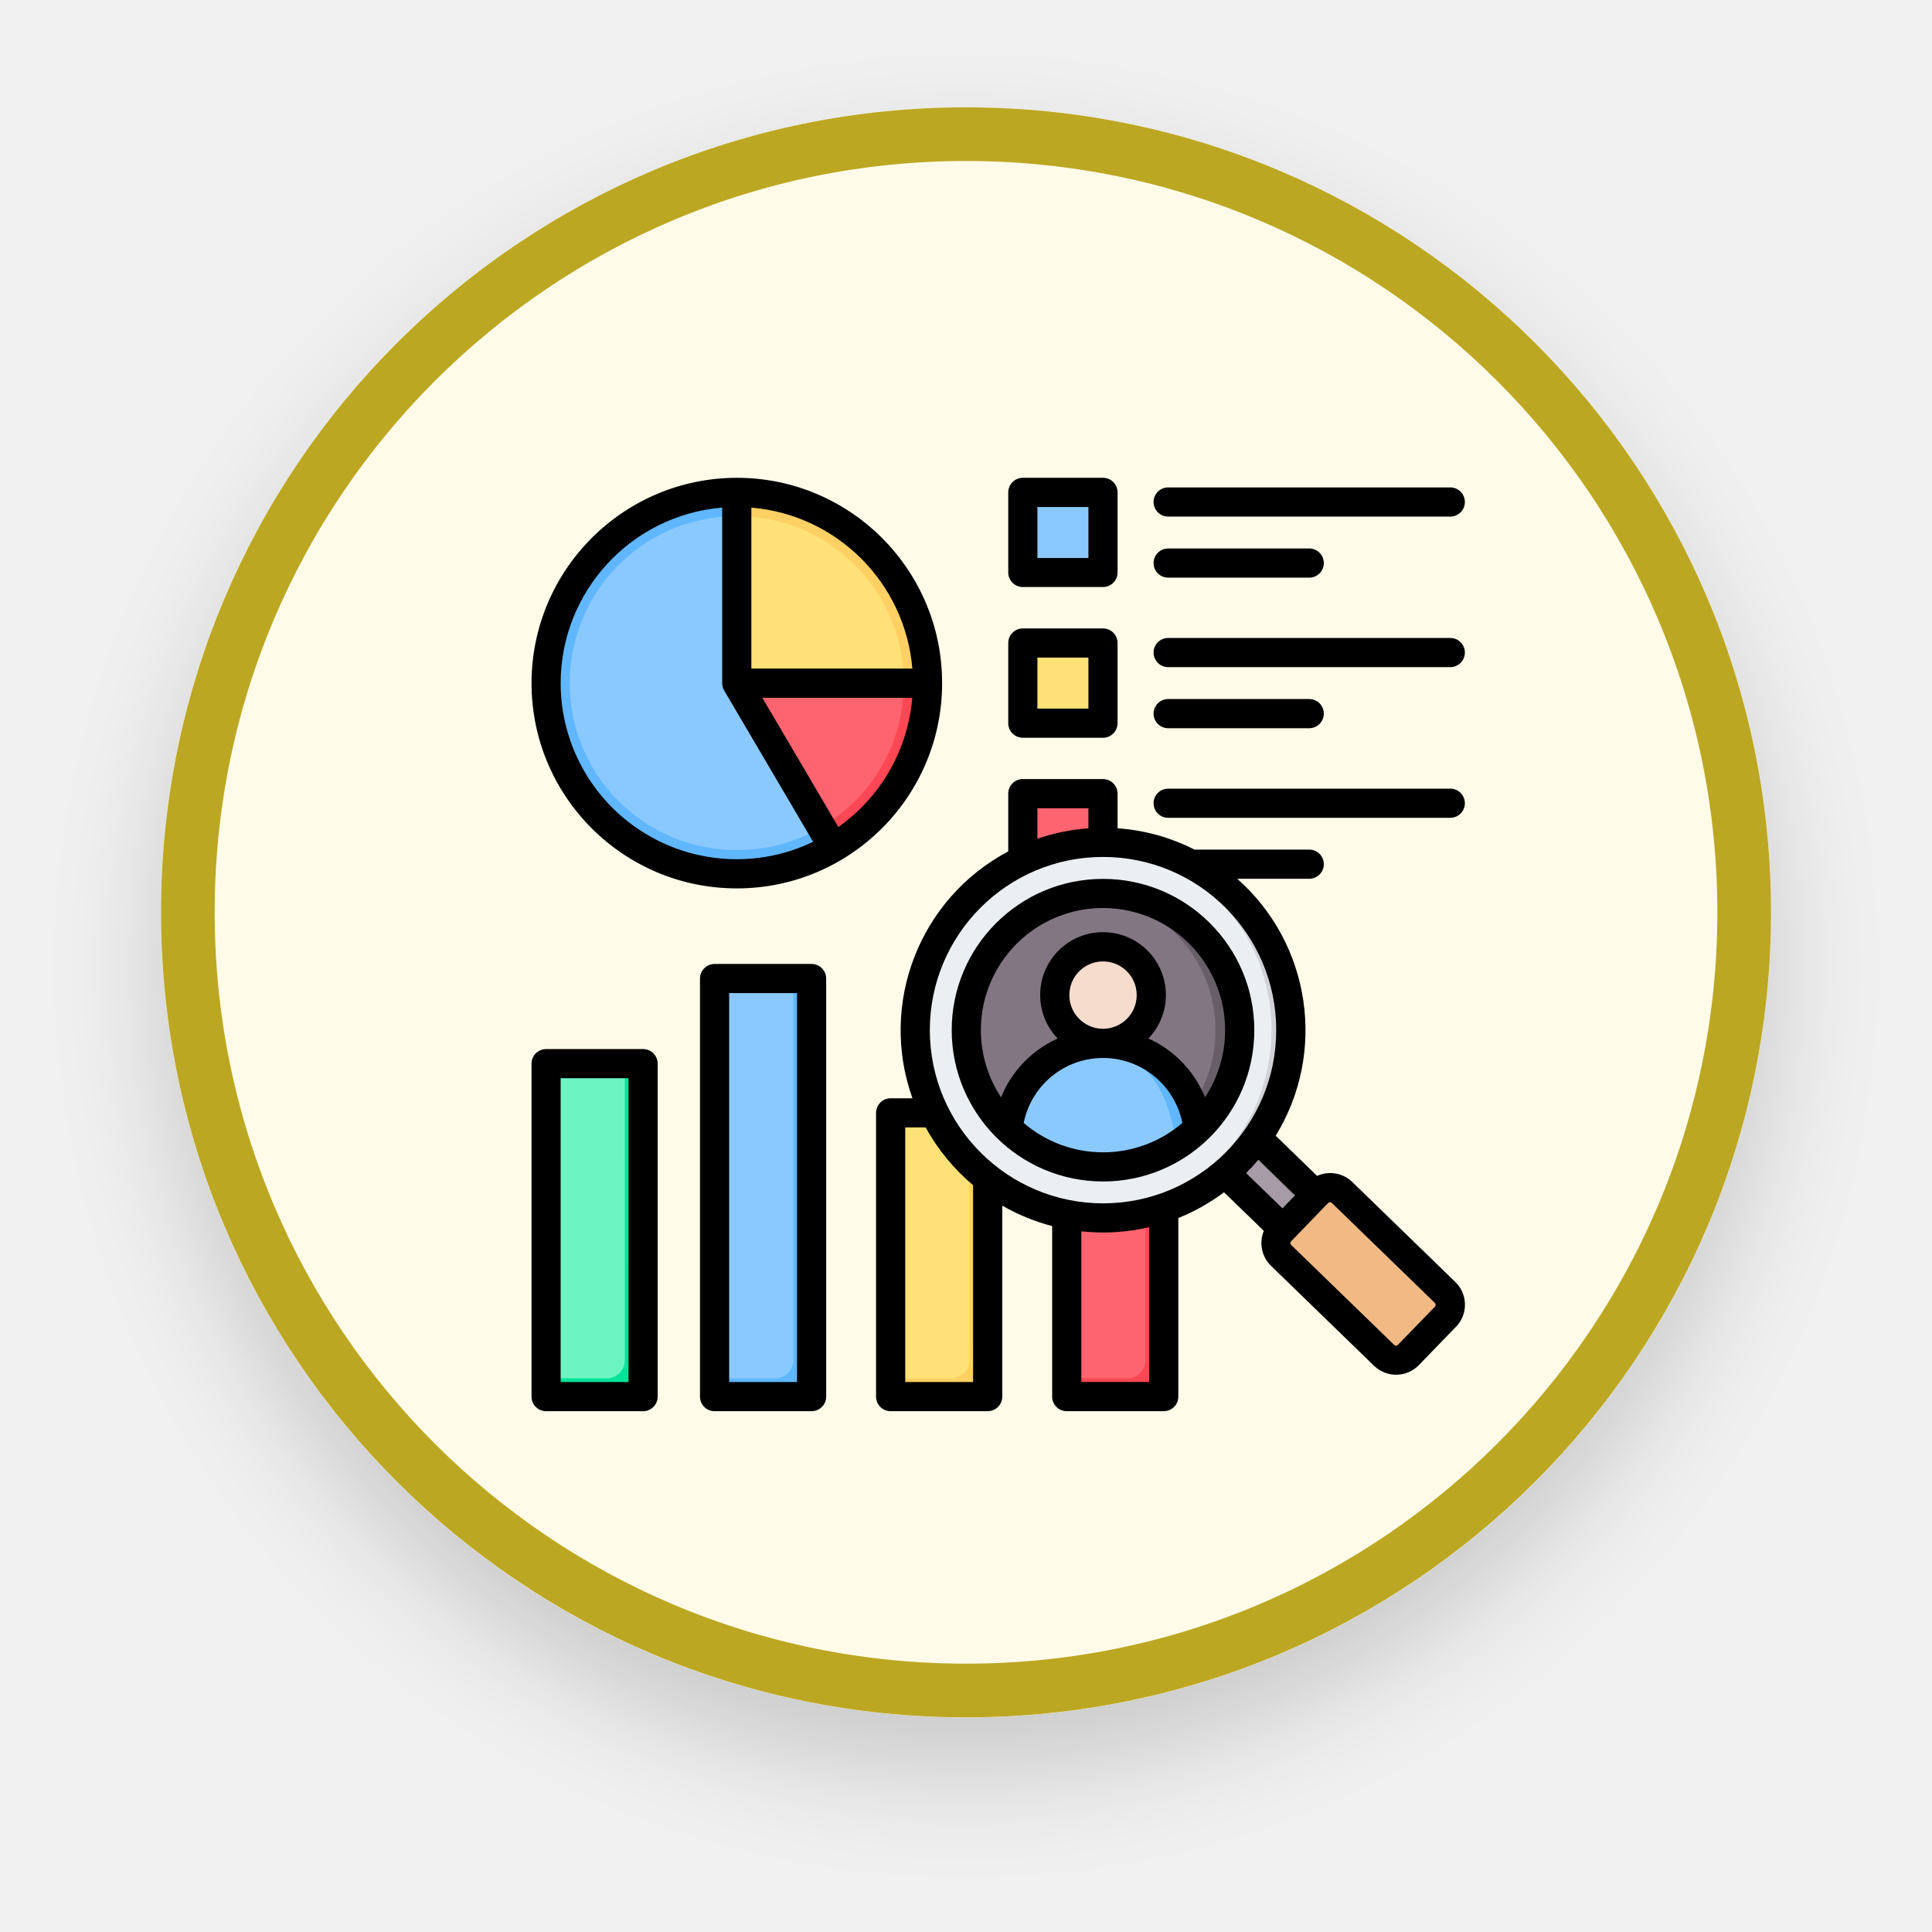
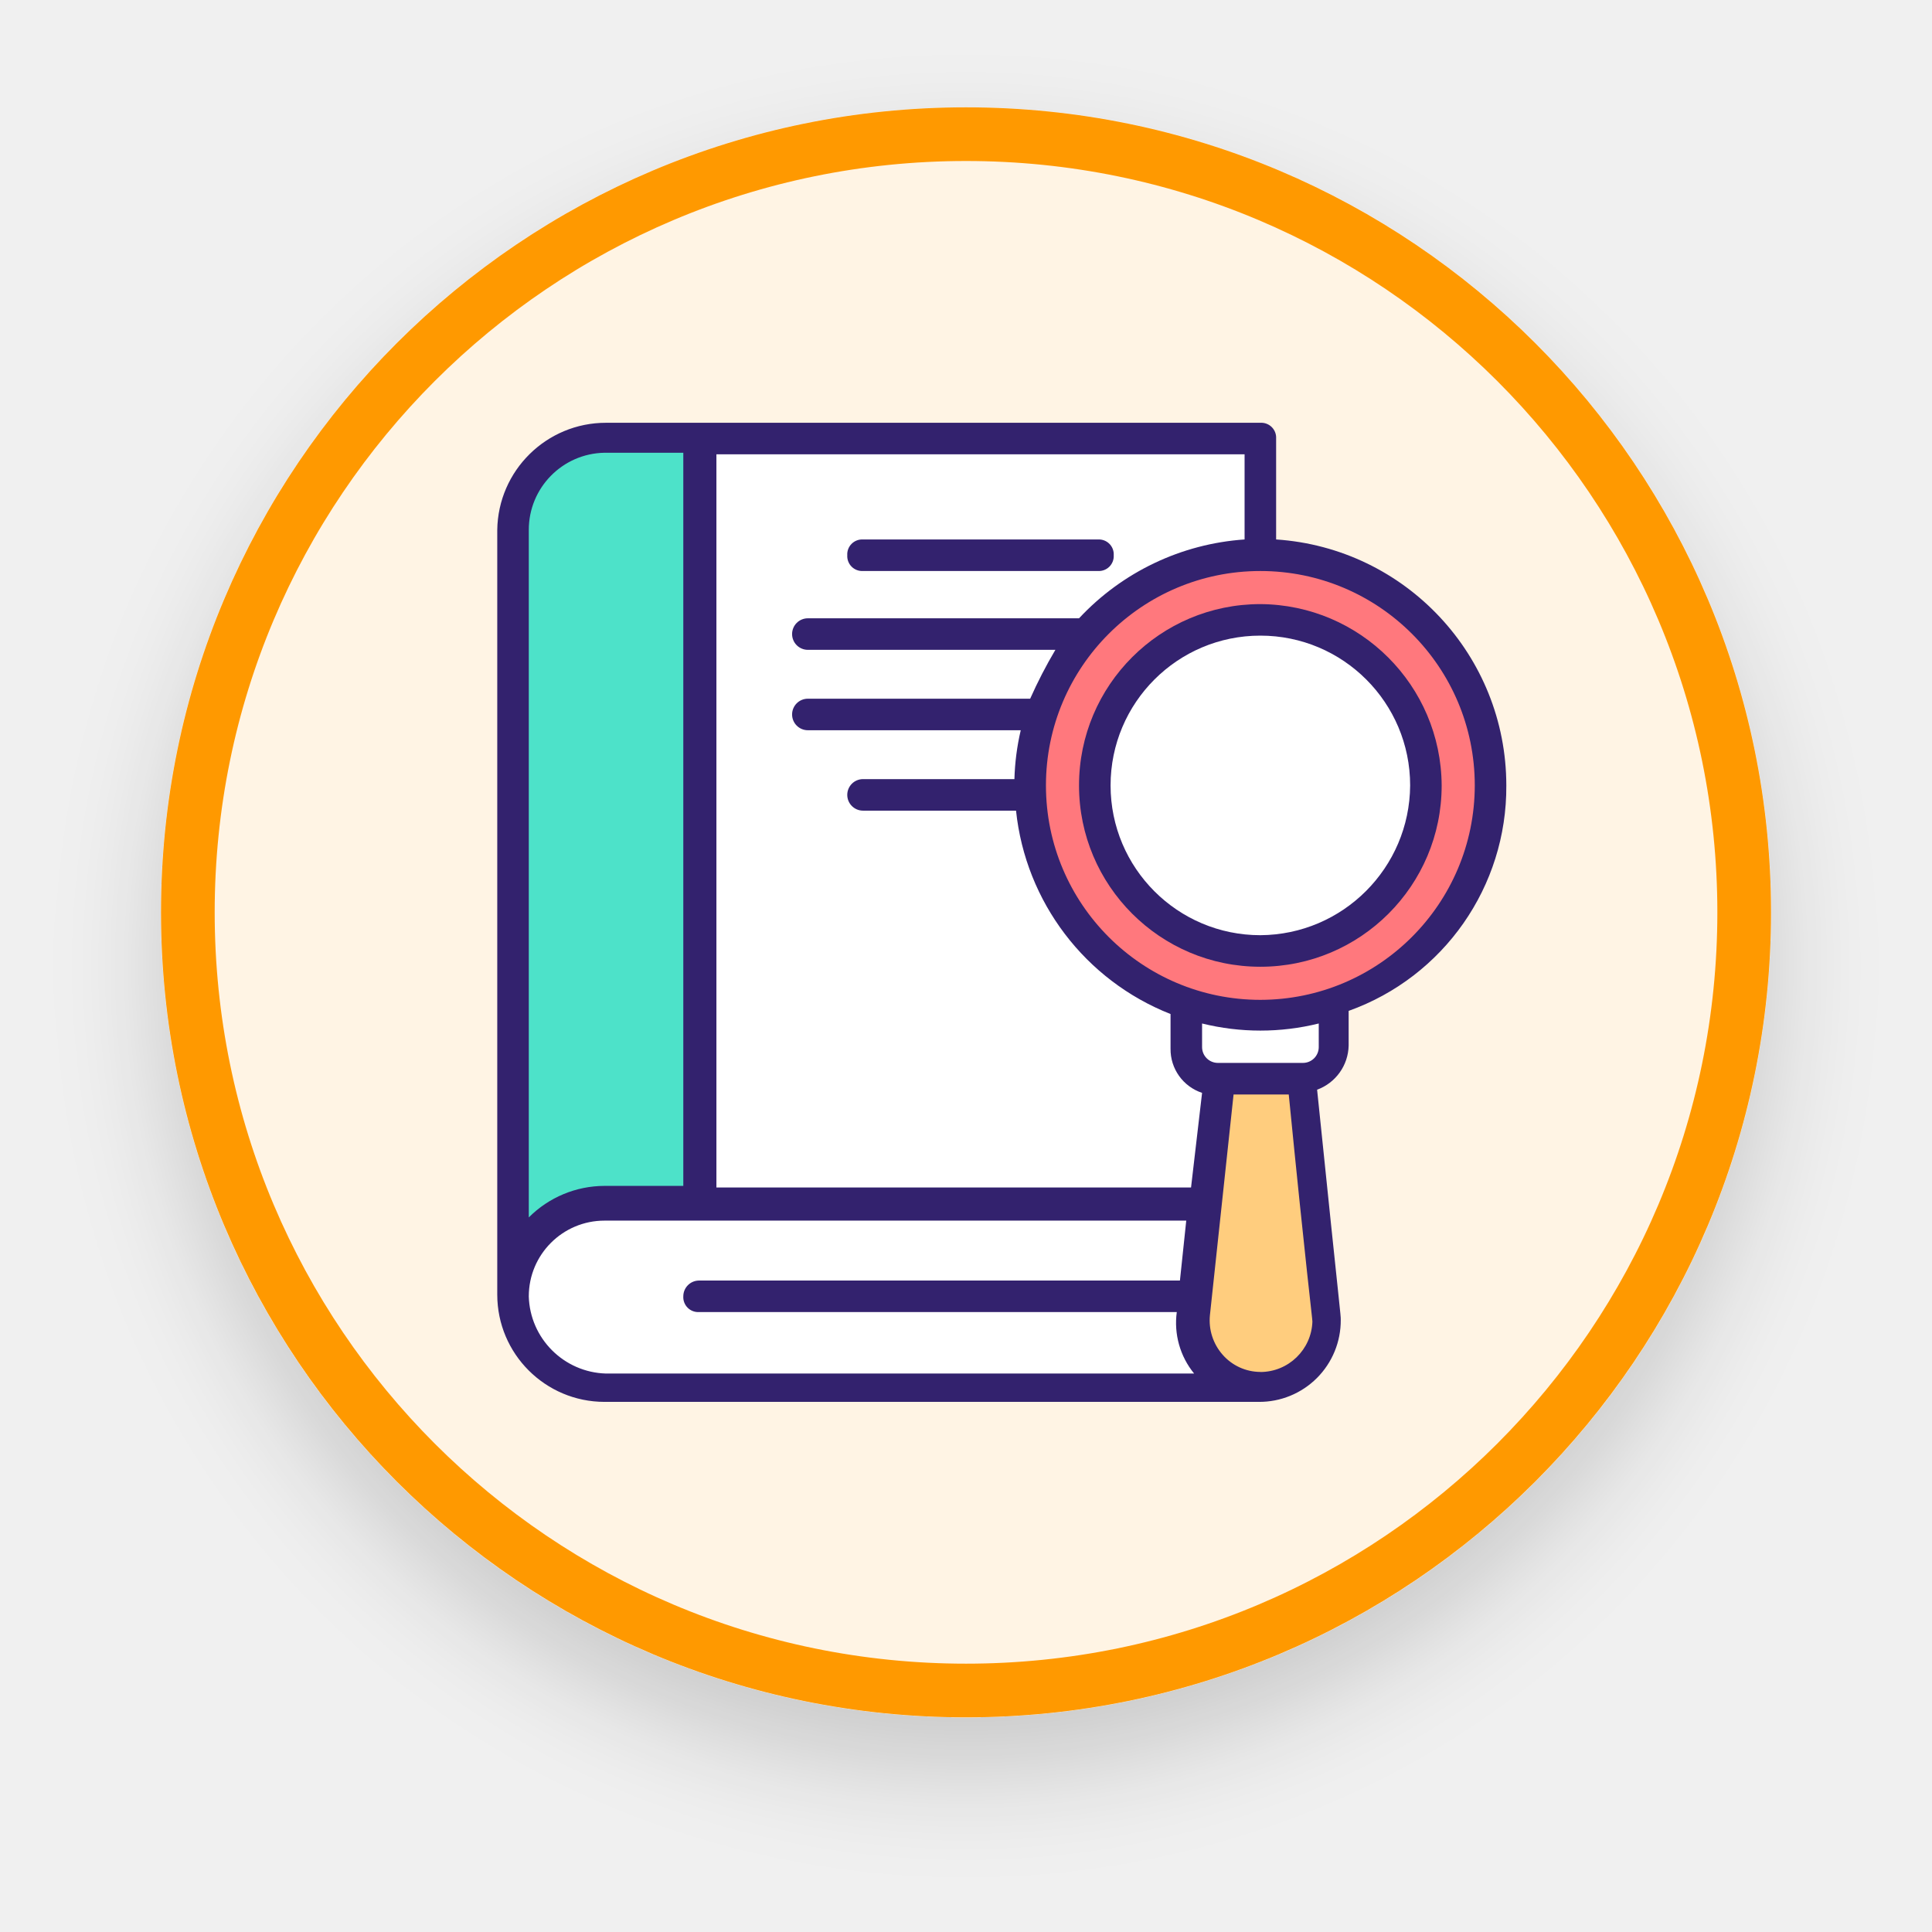
<svg xmlns="http://www.w3.org/2000/svg" width="108" height="108" viewBox="0 0 108 108">
  <defs>
    <filter id="Fondo" x="0" y="0" width="108" height="108" filterUnits="userSpaceOnUse">
      <feOffset dy="3" input="SourceAlpha" />
      <feGaussianBlur stdDeviation="3" result="blur" />
      <feFlood flood-opacity="0.161" />
      <feComposite operator="in" in2="blur" />
      <feComposite in="SourceGraphic" />
    </filter>
  </defs>
-   <g id="Group_1143799" data-name="Group 1143799" transform="translate(-1165.999 -3507)">
-     <g transform="matrix(1, 0, 0, 1, 1166, 3507)" filter="url(#Fondo)">
-       <g id="Fondo-2" data-name="Fondo" transform="translate(9 6)" fill="#fffbe8" stroke="#bca724" stroke-width="3">
-         <circle cx="45" cy="45" r="45" stroke="none" />
-         <circle cx="45" cy="45" r="43.5" fill="none" />
-       </g>
-     </g>
-     <g id="Group_1143798" data-name="Group 1143798" transform="translate(1227.443 3565.41)">
-       <g id="Group_1143797" data-name="Group 1143797" transform="translate(-35.334 -35.298)">
-         <g id="Group_1143792" data-name="Group 1143792" transform="translate(0 0)">
-           <circle id="Ellipse_11573" data-name="Ellipse 11573" cx="10.661" cy="10.661" r="10.661" transform="translate(0 15.074) rotate(-45)" fill="#60b7ff" />
-           <circle id="Ellipse_11574" data-name="Ellipse 11574" cx="9.336" cy="9.336" r="9.336" transform="translate(1.873 15.074) rotate(-45)" fill="#8ac9fe" />
-           <path id="Path_978862" data-name="Path 978862" d="M112.608,112.62h10.661a10.656,10.656,0,0,1-5.33,9.234Z" transform="translate(-97.531 -97.546)" fill="#fd4755" fill-rule="evenodd" />
-           <path id="Path_978863" data-name="Path 978863" d="M112.608,112.62h9.336a9.332,9.332,0,0,1-4.667,8.086Z" transform="translate(-97.531 -97.546)" fill="#fe646f" fill-rule="evenodd" />
-           <path id="Path_978864" data-name="Path 978864" d="M123.269,18.671H112.608V8.01A10.661,10.661,0,0,1,123.269,18.671Z" transform="translate(-97.531 -3.597)" fill="#ffd064" fill-rule="evenodd" />
-           <path id="Path_978865" data-name="Path 978865" d="M121.944,30.344h-9.336V21.008A9.336,9.336,0,0,1,121.944,30.344Z" transform="translate(-97.531 -15.27)" fill="#ffe177" fill-rule="evenodd" />
-         </g>
-         <g id="Group_1143793" data-name="Group 1143793" transform="translate(30.786 4.132)">
-           <path id="Path_978866" data-name="Path 978866" d="M267.906,5.247h2.749A1.149,1.149,0,0,1,271.8,6.394V9.144a1.149,1.149,0,0,1-1.147,1.147h-2.749a1.149,1.149,0,0,1-1.147-1.147V6.394a1.149,1.149,0,0,1,1.147-1.147Z" transform="translate(-266.759 -5.247)" fill="#8ac9fe" fill-rule="evenodd" />
-           <path id="Path_978867" data-name="Path 978867" d="M267.906,87.873h2.749A1.149,1.149,0,0,1,271.8,89.02v2.75a1.149,1.149,0,0,1-1.147,1.147h-2.749a1.149,1.149,0,0,1-1.147-1.147V89.02A1.149,1.149,0,0,1,267.906,87.873Z" transform="translate(-266.759 -79.453)" fill="#ffe177" fill-rule="evenodd" />
-           <path id="Path_978868" data-name="Path 978868" d="M267.906,170.5h2.749a1.149,1.149,0,0,1,1.147,1.147v2.75a1.149,1.149,0,0,1-1.147,1.147h-2.749a1.149,1.149,0,0,1-1.147-1.147v-2.75A1.149,1.149,0,0,1,267.906,170.5Z" transform="translate(-266.759 -153.657)" fill="#fe646f" fill-rule="evenodd" />
-         </g>
-         <g id="Group_1143794" data-name="Group 1143794" transform="translate(4.416 31.587)">
-           <path id="Path_978869" data-name="Path 978869" d="M198.031,348.361h3.385a1.021,1.021,0,0,1,1.019,1.019V363.2a1.021,1.021,0,0,1-1.019,1.019h-3.385a1.021,1.021,0,0,1-1.019-1.019V349.38A1.021,1.021,0,0,1,198.031,348.361Z" transform="translate(-177.75 -340.85)" fill="#ffe177" fill-rule="evenodd" />
-           <path id="Path_978870" data-name="Path 978870" d="M201.416,348.361a1.021,1.021,0,0,1,1.019,1.019V363.2a1.021,1.021,0,0,1-1.019,1.019h-3.385a1.021,1.021,0,0,1-1.019-1.019H200.4a1.021,1.021,0,0,0,1.019-1.019Z" transform="translate(-177.75 -340.85)" fill="#ffd064" fill-rule="evenodd" />
-           <path id="Path_978871" data-name="Path 978871" d="M294.616,348.361H298a1.021,1.021,0,0,1,1.019,1.019V363.2A1.021,1.021,0,0,1,298,364.223h-3.385A1.021,1.021,0,0,1,293.6,363.2V349.38A1.021,1.021,0,0,1,294.616,348.361Z" transform="translate(-264.492 -340.85)" fill="#fe646f" fill-rule="evenodd" />
-           <path id="Path_978872" data-name="Path 978872" d="M298,348.361a1.021,1.021,0,0,1,1.019,1.019V363.2A1.021,1.021,0,0,1,298,364.223h-3.385A1.021,1.021,0,0,1,293.6,363.2h3.385A1.021,1.021,0,0,0,298,362.185Z" transform="translate(-264.492 -340.85)" fill="#fd4755" fill-rule="evenodd" />
-           <path id="Path_978873" data-name="Path 978873" d="M9.019,321.361H12.4a1.021,1.021,0,0,1,1.019,1.019v16.576a1.021,1.021,0,0,1-1.019,1.019H9.019A1.021,1.021,0,0,1,8,338.956V322.38A1.021,1.021,0,0,1,9.019,321.361Z" transform="translate(-8 -316.602)" fill="#6cf5c2" fill-rule="evenodd" />
-           <path id="Path_978874" data-name="Path 978874" d="M12.4,321.361a1.021,1.021,0,0,1,1.019,1.019v16.576a1.021,1.021,0,0,1-1.019,1.019H9.019A1.021,1.021,0,0,1,8,338.956h3.385a1.021,1.021,0,0,0,1.019-1.019Z" transform="translate(-8 -316.602)" fill="#00e499" fill-rule="evenodd" />
-           <path id="Path_978875" data-name="Path 978875" d="M101.445,274.658h3.385a1.021,1.021,0,0,1,1.019,1.019v21.335a1.021,1.021,0,0,1-1.019,1.019h-3.385a1.021,1.021,0,0,1-1.019-1.019V275.677A1.021,1.021,0,0,1,101.445,274.658Z" transform="translate(-91.007 -274.658)" fill="#8ac9fe" fill-rule="evenodd" />
-           <path id="Path_978876" data-name="Path 978876" d="M104.83,274.658a1.021,1.021,0,0,1,1.019,1.019v21.335a1.021,1.021,0,0,1-1.019,1.019h-3.385a1.021,1.021,0,0,1-1.019-1.019h3.385a1.021,1.021,0,0,0,1.019-1.019Z" transform="translate(-91.007 -274.658)" fill="#60b7ff" fill-rule="evenodd" />
-         </g>
-         <g id="Group_1143795" data-name="Group 1143795" transform="translate(20.701 19.634)">
-           <path id="Path_978877" data-name="Path 978877" d="M375,354.862a10.556,10.556,0,0,1-1.781,1.961l4.844,4.748,1.844-1.9Z" transform="translate(-352.287 -334.735)" fill="#a79ba7" fill-rule="evenodd" />
-           <path id="Path_978878" data-name="Path 978878" d="M386.376,354.541a1.217,1.217,0,0,1-.527.707l4.812,4.78.589-.646Z" transform="translate(-363.628 -334.447)" fill="#837683" fill-rule="evenodd" />
-           <path id="Path_978879" data-name="Path 978879" d="M415.708,398.725l2.081-2.145a.957.957,0,0,0-.02-1.349L412,389.637a.957.957,0,0,0-1.349.02l-2.081,2.145a.957.957,0,0,0,.02,1.349l5.764,5.594A.957.957,0,0,0,415.708,398.725Z" transform="translate(-383.796 -365.726)" fill="#f1ba84" fill-rule="evenodd" />
-           <path id="Path_978880" data-name="Path 978880" d="M434.135,389.637l5.764,5.594a.957.957,0,0,1,.02,1.349l-2.081,2.145a.948.948,0,0,1-.258.189.958.958,0,0,0,1.111-.189l2.081-2.145a.957.957,0,0,0-.02-1.349l-5.764-5.594a.958.958,0,0,0-1.091-.169A.952.952,0,0,1,434.135,389.637Z" transform="translate(-406.779 -365.725)" fill="#e3a76f" fill-rule="evenodd" />
-           <circle id="Ellipse_11575" data-name="Ellipse 11575" cx="10.497" cy="10.497" r="10.497" transform="translate(0 14.843) rotate(-45)" fill="#eceff1" />
-           <path id="Path_978881" data-name="Path 978881" d="M309.024,200a10.5,10.5,0,1,1,0,20.994q-.256,0-.51-.013a10.5,10.5,0,0,0,0-20.969Q308.767,200,309.024,200Z" transform="translate(-294.174 -195.658)" fill="#d1d1d6" fill-rule="evenodd" />
-         </g>
-         <g id="Group_1143796" data-name="Group 1143796" transform="translate(27.907 26.833)">
-           <circle id="Ellipse_11576" data-name="Ellipse 11576" cx="7.643" cy="7.643" r="7.643" transform="translate(0 0)" fill="#837683" />
-           <path id="Path_978882" data-name="Path 978882" d="M313.809,235.648a7.644,7.644,0,0,1-6.964,7.613q.336.03.679.03a7.711,7.711,0,0,0,1.094-.078l.138-.021a7.644,7.644,0,0,0-1.232-15.188q-.344,0-.679.03A7.644,7.644,0,0,1,313.809,235.648Z" transform="translate(-299.881 -228.005)" fill="#685e68" fill-rule="evenodd" />
-           <path id="Path_978883" data-name="Path 978883" d="M266.743,310.239A5.34,5.34,0,0,0,261.436,315a7.618,7.618,0,0,0,5.307,2.143,7.705,7.705,0,0,0,1.094-.078A7.619,7.619,0,0,0,272.05,315,5.338,5.338,0,0,0,266.743,310.239Z" transform="translate(-259.1 -301.859)" fill="#8ac9fe" fill-rule="evenodd" />
-           <path id="Path_978884" data-name="Path 978884" d="M306.847,310.282c3.177.4,4.457,2.808,4.752,5.689a7.666,7.666,0,0,0,1.234-.969,5.338,5.338,0,0,0-5.307-4.763A5.394,5.394,0,0,0,306.847,310.282Z" transform="translate(-299.883 -301.859)" fill="#60b7ff" fill-rule="evenodd" />
-           <circle id="Ellipse_11577" data-name="Ellipse 11577" cx="2.699" cy="2.699" r="2.699" transform="translate(4.945 2.58)" fill="#f6dccd" />
-           <path id="Path_978885" data-name="Path 978885" d="M312.54,256.017a2.7,2.7,0,0,1-2.359,2.677,2.7,2.7,0,1,0,0-5.355A2.7,2.7,0,0,1,312.54,256.017Z" transform="translate(-302.877 -250.738)" fill="#f1cbbc" fill-rule="evenodd" />
+   <g id="Group_1144654" data-name="Group 1144654" transform="translate(-325.999 -1493)">
+     <g id="Group_1144570" data-name="Group 1144570">
+       <g transform="matrix(1, 0, 0, 1, 326, 1493)" filter="url(#Fondo)">
+         <g id="Fondo-2" data-name="Fondo" transform="translate(9 6)" fill="#fff4e4" stroke="#ff9902" stroke-width="3">
+           <circle cx="45" cy="45" r="45" stroke="none" />
+           <circle cx="45" cy="45" r="43.5" fill="none" />
        </g>
      </g>
-       <path id="Path_978886" data-name="Path 978886" d="M25.119,30.887a6.786,6.786,0,0,0,1.127,3.751,6.136,6.136,0,0,1,3.164-3.286,3.514,3.514,0,1,1,5.074,0,6.141,6.141,0,0,1,3.164,3.286,6.827,6.827,0,1,0-12.53-3.751Zm6.828-.078a1.883,1.883,0,1,1,1.883-1.884A1.885,1.885,0,0,1,31.947,30.809Zm0,6.906a6.8,6.8,0,0,1-4.434-1.642,4.523,4.523,0,0,1,8.869,0A6.8,6.8,0,0,1,31.947,37.715Zm-8.459-6.828a8.458,8.458,0,1,1,8.458,8.458A8.469,8.469,0,0,1,23.488,30.887ZM14.84,28.813H11.047V50.556H14.84ZM16.471,28V51.371a.816.816,0,0,1-.815.815H10.232a.815.815,0,0,1-.815-.815V28a.815.815,0,0,1,.815-.815h5.424a.816.816,0,0,1,.815.815ZM50.5,46.135l-5.765-5.593a.134.134,0,0,0-.1-.038h0a.137.137,0,0,0-.1.041L42.46,42.689a.143.143,0,0,0,0,.2l5.764,5.594a.144.144,0,0,0,.2,0l2.082-2.145A.143.143,0,0,0,50.5,46.135ZM34.526,41.9a11.338,11.338,0,0,1-3.793.231v8.422h3.793Zm-9.844-2.351a11.393,11.393,0,0,1-2.652-3.227h-1.14V50.556h3.793Zm-2.417-8.664a9.682,9.682,0,1,1,9.681,9.682,9.693,9.693,0,0,1-9.681-9.682Zm6.013-10.7a11.235,11.235,0,0,1,2.851-.581V18.48H28.279Zm12.355,17.94c-.217.261-.447.512-.686.752l2.029,1.969.709-.73Zm11.043,9.342L49.6,49.612a1.772,1.772,0,0,1-2.5.038l-5.764-5.593a1.773,1.773,0,0,1-.4-1.954L38.71,39.949a11.307,11.307,0,0,1-2.554,1.438v9.984a.816.816,0,0,1-.815.815H29.918a.815.815,0,0,1-.815-.815V41.837a11.225,11.225,0,0,1-2.789-1.143V51.371a.815.815,0,0,1-.815.815H20.074a.815.815,0,0,1-.815-.815V35.509a.815.815,0,0,1,.815-.815h1.22a11.312,11.312,0,0,1,5.354-13.8v-3.23a.815.815,0,0,1,.815-.815h4.481a.816.816,0,0,1,.815.815V19.6a11.225,11.225,0,0,1,4.3,1.192h6.416a.815.815,0,1,1,0,1.63H39.448A11.293,11.293,0,0,1,41.6,36.787l2.313,2.245a1.775,1.775,0,0,1,1.966.34l5.764,5.594a1.771,1.771,0,0,1,.038,2.5ZM5.421,33.573H1.628V50.556H5.421Zm1.631-.815V51.371a.815.815,0,0,1-.815.815H.812A.815.815,0,0,1,0,51.371V32.758a.815.815,0,0,1,.815-.815H6.236a.815.815,0,0,1,.815.815ZM28.279,12.91h2.851V10.06H28.279Zm-1.63.815V9.244a.815.815,0,0,1,.815-.815h4.481a.815.815,0,0,1,.815.815v4.481a.816.816,0,0,1-.815.815H27.464A.815.815,0,0,1,26.648,13.725Zm8.939.282h7.886a.815.815,0,0,0,0-1.631H35.588a.815.815,0,0,0,0,1.631Zm0-3.414H51.359a.815.815,0,0,0,0-1.631H35.588a.815.815,0,0,0,0,1.631Zm-7.309-6.1h2.851V1.64H28.279Zm-1.63.815V.824a.815.815,0,0,1,.815-.815h4.481a.815.815,0,0,1,.815.815V5.3a.815.815,0,0,1-.815.815H27.464A.815.815,0,0,1,26.648,5.3Zm8.939.282h7.886a.815.815,0,1,0,0-1.63H35.588a.815.815,0,0,0,0,1.63Zm0-3.413H51.359a.815.815,0,0,0,0-1.631H35.588a.815.815,0,0,0,0,1.631ZM1.628,11.485a9.845,9.845,0,0,0,14.114,8.871L10.77,11.9a.822.822,0,0,1-.112-.414V1.673a9.859,9.859,0,0,0-9.03,9.811Zm10.66-9.811a9.863,9.863,0,0,1,9,9l-9,0Zm9,10.631-8.386,0,4.249,7.226A9.847,9.847,0,0,0,21.284,12.3ZM0,11.485A11.476,11.476,0,1,0,11.473.009,11.49,11.49,0,0,0,0,11.485ZM34.773,18.2a.815.815,0,0,0,.815.815H51.359a.815.815,0,1,0,0-1.63H35.588A.815.815,0,0,0,34.773,18.2Z" transform="translate(-31.731 -31.709)" fill-rule="evenodd" />
+       <g id="_x31_9_Know_How" transform="translate(353.796 1515.734)">
+         <g id="Group_1144569" data-name="Group 1144569" transform="translate(0 0.9)">
+           <g id="Group_1144564" data-name="Group 1144564" transform="translate(0.881 0.881)">
+             <path id="Path_979400" data-name="Path 979400" d="M12.9,1.9H44.188V44.646H12.9Z" transform="translate(-2.412 -1.9)" fill="#fff" />
+             <g id="Group_1144563" data-name="Group 1144563">
+               <path id="Path_979401" data-name="Path 979401" d="M11.488,1.9H6.2A5.135,5.135,0,0,0,1,7.012V49.758a5.209,5.209,0,0,1,5.2-5.2h5.288Z" transform="translate(-1 -1.9)" fill="#4de2c9" />
+             </g>
+             <path id="Path_979402" data-name="Path 979402" d="M42.776,60.712a9.867,9.867,0,0,1,0-10.312H6.2A5.154,5.154,0,0,0,1,55.6a5.209,5.209,0,0,0,5.2,5.2Z" transform="translate(-1 -7.654)" fill="#fff" />
+           </g>
+           <g id="Group_1144565" data-name="Group 1144565" transform="translate(38.93 36.664)">
+             <path id="Path_979403" data-name="Path 979403" d="M51.6,56.073a3.714,3.714,0,1,1-7.4-.441L45.607,42.5h4.671C51.6,56.161,51.6,55.72,51.6,56.073Z" transform="translate(-44.17 -42.5)" fill="#ffcd7e" />
+           </g>
+           <path id="Path_979404" data-name="Path 979404" d="M51.985,37.7v2.468a1.768,1.768,0,0,1-1.763,1.763H45.463A1.768,1.768,0,0,1,43.7,40.168V37.7a12.521,12.521,0,0,0,8.285,0Z" transform="translate(-5.185 -5.266)" fill="#fff" />
+           <g id="Group_1144566" data-name="Group 1144566" transform="translate(29.79 7.403)">
+             <path id="Path_979405" data-name="Path 979405" d="M59.536,22.168A12.868,12.868,0,1,1,46.668,9.3,12.827,12.827,0,0,1,59.536,22.168Z" transform="translate(-33.8 -9.3)" fill="#ff787d" />
+           </g>
+           <g id="Group_1144568" data-name="Group 1144568">
+             <path id="Path_979406" data-name="Path 979406" d="M56.408,22.654A9.254,9.254,0,1,1,47.154,13.4a9.253,9.253,0,0,1,9.254,9.254Z" transform="translate(-4.497 -2.383)" fill="#fff" />
+             <g id="Group_1144567" data-name="Group 1144567">
+               <path id="Path_979407" data-name="Path 979407" d="M23.081,10.063H36.214a.833.833,0,0,0,.881-.881.833.833,0,0,0-.881-.881H23.081a.833.833,0,0,0-.881.881A.833.833,0,0,0,23.081,10.063Z" transform="translate(-2.634 -1.778)" fill="#33226e" />
+               <path id="Path_979408" data-name="Path 979408" d="M56.407,21.171A13.786,13.786,0,0,0,43.539,7.422V1.781A.833.833,0,0,0,42.658.9H6.081A6.076,6.076,0,0,0,0,6.893V49.639a6,6,0,0,0,5.993,5.993H42.569a4.552,4.552,0,0,0,4.583-4.583c0-.353,0,0-1.322-12.868a2.686,2.686,0,0,0,1.763-2.468V33.775a13.289,13.289,0,0,0,8.814-12.6ZM41.776,7.422a13.959,13.959,0,0,0-9.254,4.407H17.363a.881.881,0,0,0,0,1.763H31.2a26.558,26.558,0,0,0-1.41,2.732H17.363a.881.881,0,0,0,0,1.763h11.9a13.624,13.624,0,0,0-.353,2.732H20.447a.881.881,0,1,0,0,1.763H29a13.76,13.76,0,0,0,8.637,11.369V35.89A2.567,2.567,0,0,0,39.4,38.358l-.617,5.288H12.251V2.663H41.776Zm3.261,29.261H40.278A.883.883,0,0,1,39.4,35.8V34.48a13.6,13.6,0,0,0,6.522,0V35.8A.883.883,0,0,1,45.037,36.683ZM1.763,6.893A4.308,4.308,0,0,1,5.993,2.575H10.4V43.558H5.993A5.993,5.993,0,0,0,1.763,45.32Zm0,42.834A4.231,4.231,0,0,1,5.993,45.5H38.515l-.353,3.349H11.281a.883.883,0,0,0-.881.881.833.833,0,0,0,.881.881H37.986a4.473,4.473,0,0,0,.969,3.437H6.081a4.444,4.444,0,0,1-4.319-4.319Zm40.895,4.231a2.815,2.815,0,0,1-2.115-.969,2.9,2.9,0,0,1-.705-2.2l1.322-12.339h3.085c.969,9.783,1.322,12.515,1.322,12.692a2.917,2.917,0,0,1-2.908,2.82Zm0-20.8A11.986,11.986,0,1,1,54.644,21.171,12,12,0,0,1,42.658,33.158Z" transform="translate(0 -0.9)" fill="#33226e" />
+               <path id="Path_979409" data-name="Path 979409" d="M47.036,12.4A10.136,10.136,0,1,0,57.171,22.536,10.194,10.194,0,0,0,47.036,12.4Zm0,18.508a8.373,8.373,0,1,1,8.373-8.373A8.426,8.426,0,0,1,47.036,30.908Z" transform="translate(-4.378 -2.264)" fill="#33226e" />
+             </g>
+           </g>
+         </g>
+       </g>
    </g>
  </g>
</svg>
